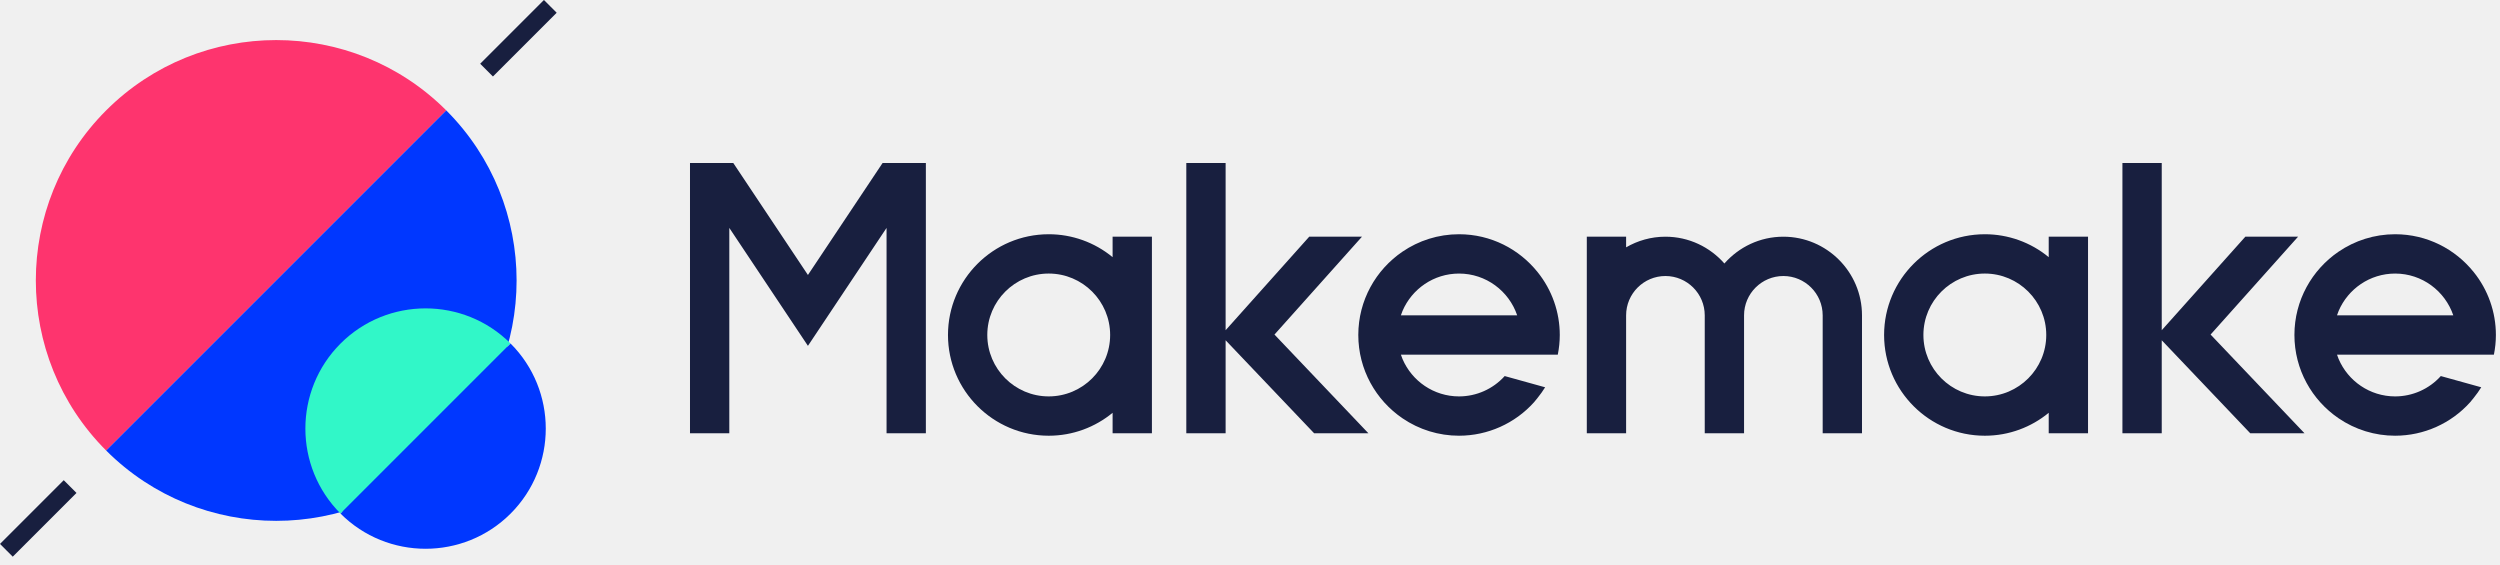
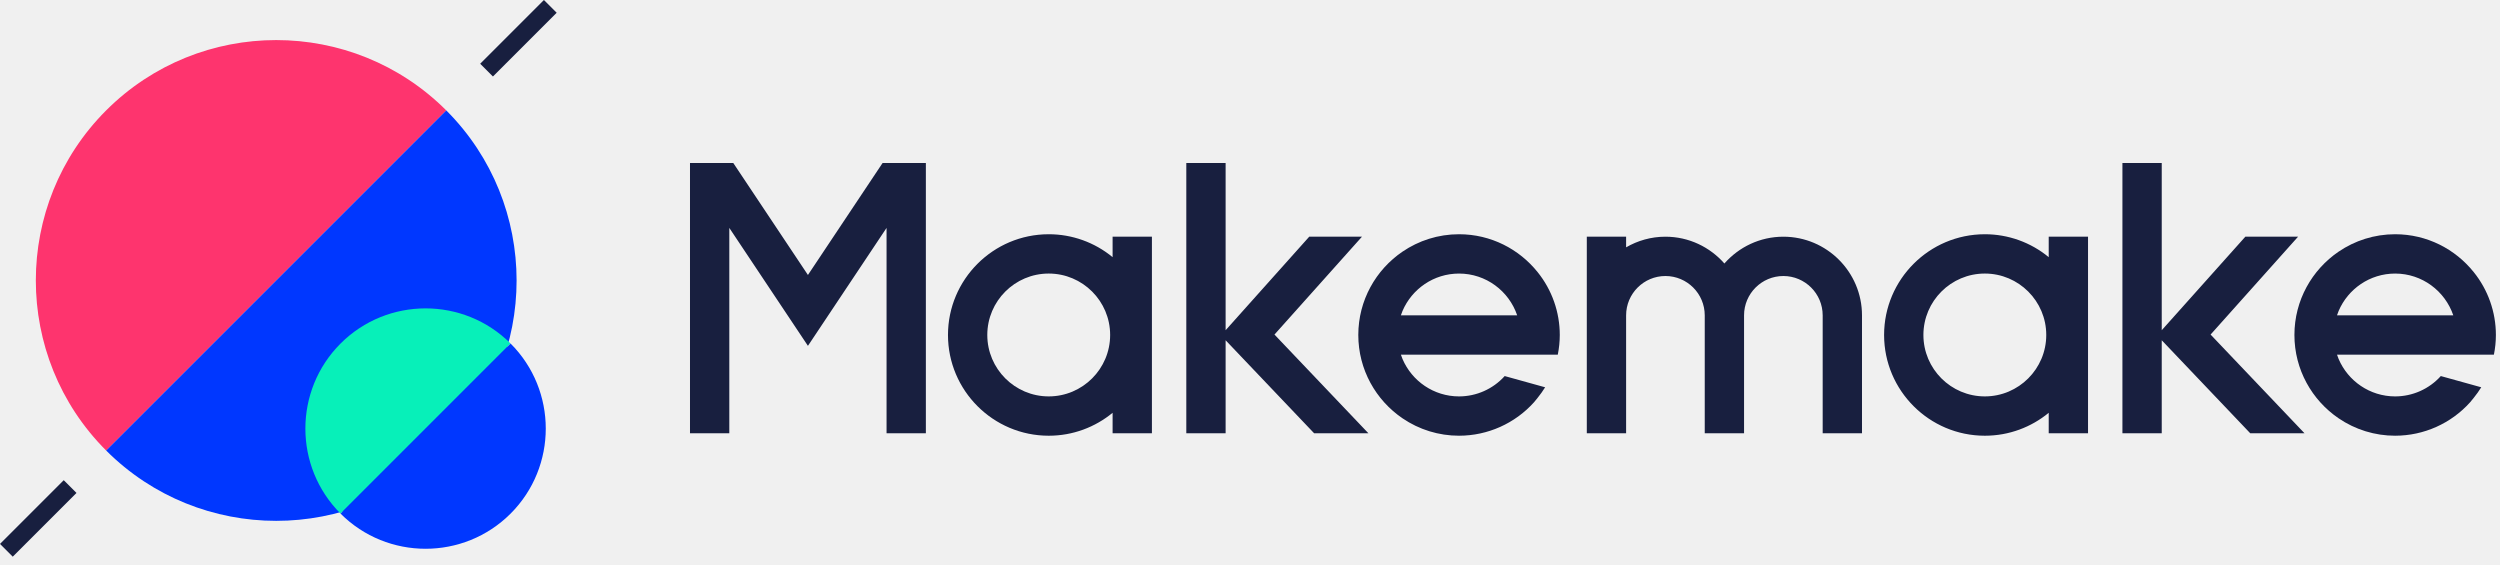
<svg xmlns="http://www.w3.org/2000/svg" width="416" height="94" viewBox="0 0 416 94" fill="none">
  <g clip-path="url(#clip0)">
    <path d="M146.863 27.121L134.44 45.756l-12.423-18.635h-7.202v44.973h6.542v-34.17l13.083 19.624 13.083-19.624v34.17h6.541V27.121h-7.201zm38.274 12.266v3.404a16.682 16.682 0 00-10.63-3.813c-9.243 0-16.763 7.52-16.763 16.763 0 9.243 7.52 16.763 16.763 16.763 4.032 0 7.735-1.432 10.63-3.813v3.404h6.542V39.387h-6.542zm-10.63 26.574c-5.636 0-10.221-4.585-10.221-10.221s4.585-10.221 10.221-10.221 10.221 4.585 10.221 10.221-4.585 10.221-10.221 10.221zm122.244-26.574c-3.909 0-7.413 1.732-9.812 4.458-2.399-2.726-5.903-4.458-9.812-4.458-2.384 0-4.614.651-6.542 1.77v-1.77h-6.541v32.707h6.541V52.47a6.549 6.549 0 016.542-6.541 6.55 6.55 0 016.542 6.541v19.624h6.542V52.47a6.549 6.549 0 016.541-6.541 6.55 6.55 0 016.542 6.541v19.624h6.542V52.47c-.002-7.214-5.871-13.083-13.085-13.083zM224.794 69.04l-2.453-2.578-10.269-10.791 14.558-16.284h-8.775l-13.912 15.562V27.121h-6.541v44.973h6.541V56.619l14.727 15.475h9.031l-2.907-3.054z" fill="#181F3F" />
    <path d="M259.216 59.011c.213-1.07.33-2.163.33-3.271a16.67 16.67 0 00-3.68-10.452c-3.074-3.84-7.792-6.311-13.083-6.311-3.483 0-6.72 1.07-9.403 2.895-4.438 3.019-7.359 8.108-7.359 13.868s2.922 10.849 7.359 13.868a16.666 16.666 0 009.403 2.895 16.79 16.79 0 0012.494-5.586c.208-.233.395-.48.589-.723.449-.562.873-1.14 1.244-1.749l-6.729-1.869a10.235 10.235 0 01-7.598 3.386c-4.216 0-7.843-2.567-9.403-6.219a9.678 9.678 0 01-.271-.731h26.107v-.001zm-26.107-6.541c.084-.247.169-.493.271-.731 1.56-3.652 5.187-6.219 9.403-6.219 4.491 0 8.307 2.916 9.675 6.95h-19.349zm107.797-13.083v3.404a16.682 16.682 0 00-10.63-3.813c-9.243 0-16.763 7.52-16.763 16.763 0 9.243 7.52 16.763 16.763 16.763 4.032 0 7.735-1.432 10.63-3.813v3.404h6.542V39.387h-6.542zm-10.63 26.574c-5.636 0-10.221-4.585-10.221-10.221s4.585-10.221 10.221-10.221 10.221 4.585 10.221 10.221-4.585 10.221-10.221 10.221zm37.566-10.29l14.557-16.284h-8.775l-13.911 15.562V27.121h-6.542v44.973h6.542V56.619l14.727 15.475h9.03l-15.628-16.423z" fill="#181F3F" />
    <path d="M414.986 59.011c.213-1.07.33-2.163.33-3.271a16.67 16.67 0 00-3.68-10.452c-3.074-3.84-7.792-6.311-13.083-6.311-3.483 0-6.72 1.07-9.403 2.895-4.438 3.019-7.359 8.108-7.359 13.868s2.922 10.849 7.359 13.868a16.666 16.666 0 009.403 2.895 16.79 16.79 0 0012.494-5.586c.208-.233.395-.48.589-.723.449-.562.873-1.14 1.244-1.749l-6.729-1.869a10.235 10.235 0 01-7.598 3.386c-4.216 0-7.843-2.567-9.403-6.219a9.678 9.678 0 01-.271-.731h26.107v-.001zm-26.108-6.541c.084-.247.169-.493.271-.731 1.56-3.652 5.187-6.219 9.403-6.219 4.491 0 8.307 2.916 9.675 6.95h-19.349z" fill="#181F3F" />
    <path d="M17.664 18.372c-15.603 15.603-15.603 40.992 0 56.595l56.595-56.595c-15.603-15.604-40.991-15.604-56.595 0z" fill="#FE346E" />
    <path d="M74.259 74.967c15.603-15.603 15.603-40.992 0-56.595L17.664 74.967c15.604 15.603 40.992 15.603 56.595 0z" fill="#0037FF" />
-     <path d="M56.667 57.167c-7.802 7.802-7.802 20.496 0 28.297l28.297-28.297c-7.801-7.802-20.496-7.802-28.297 0z" fill="#31F7C8" />
+     <path d="M56.667 57.167c-7.802 7.802-7.802 20.496 0 28.297l28.297-28.297c-7.801-7.802-20.496-7.802-28.297 0z" fill="#07F0B9" />
    <path d="M84.964 85.464c7.802-7.802 7.802-20.496 0-28.297L56.667 85.464c7.801 7.802 20.496 7.802 28.297 0z" fill="#0037FF" />
-     <path d="M90.51 2.121l-8.486 8.486M10.607 82.024L2.121 90.51" stroke="#181F3F" stroke-width="3" stroke-miterlimit="10" stroke-linecap="square" />
+     <path fill-rule="evenodd" clip-rule="evenodd" d="M92.631 2.121L82.024 12.728l-2.121-2.121L90.51 0l2.121 2.121zM12.728 82.024L2.121 92.631 0 90.51l10.607-10.607 2.121 2.121z" fill="#181F3F" />
  </g>
  <defs>
    <clipPath id="clip0">
      <path fill="#fff" d="M0 0h415.315v92.631H0z" />
    </clipPath>
  </defs>
</svg>
